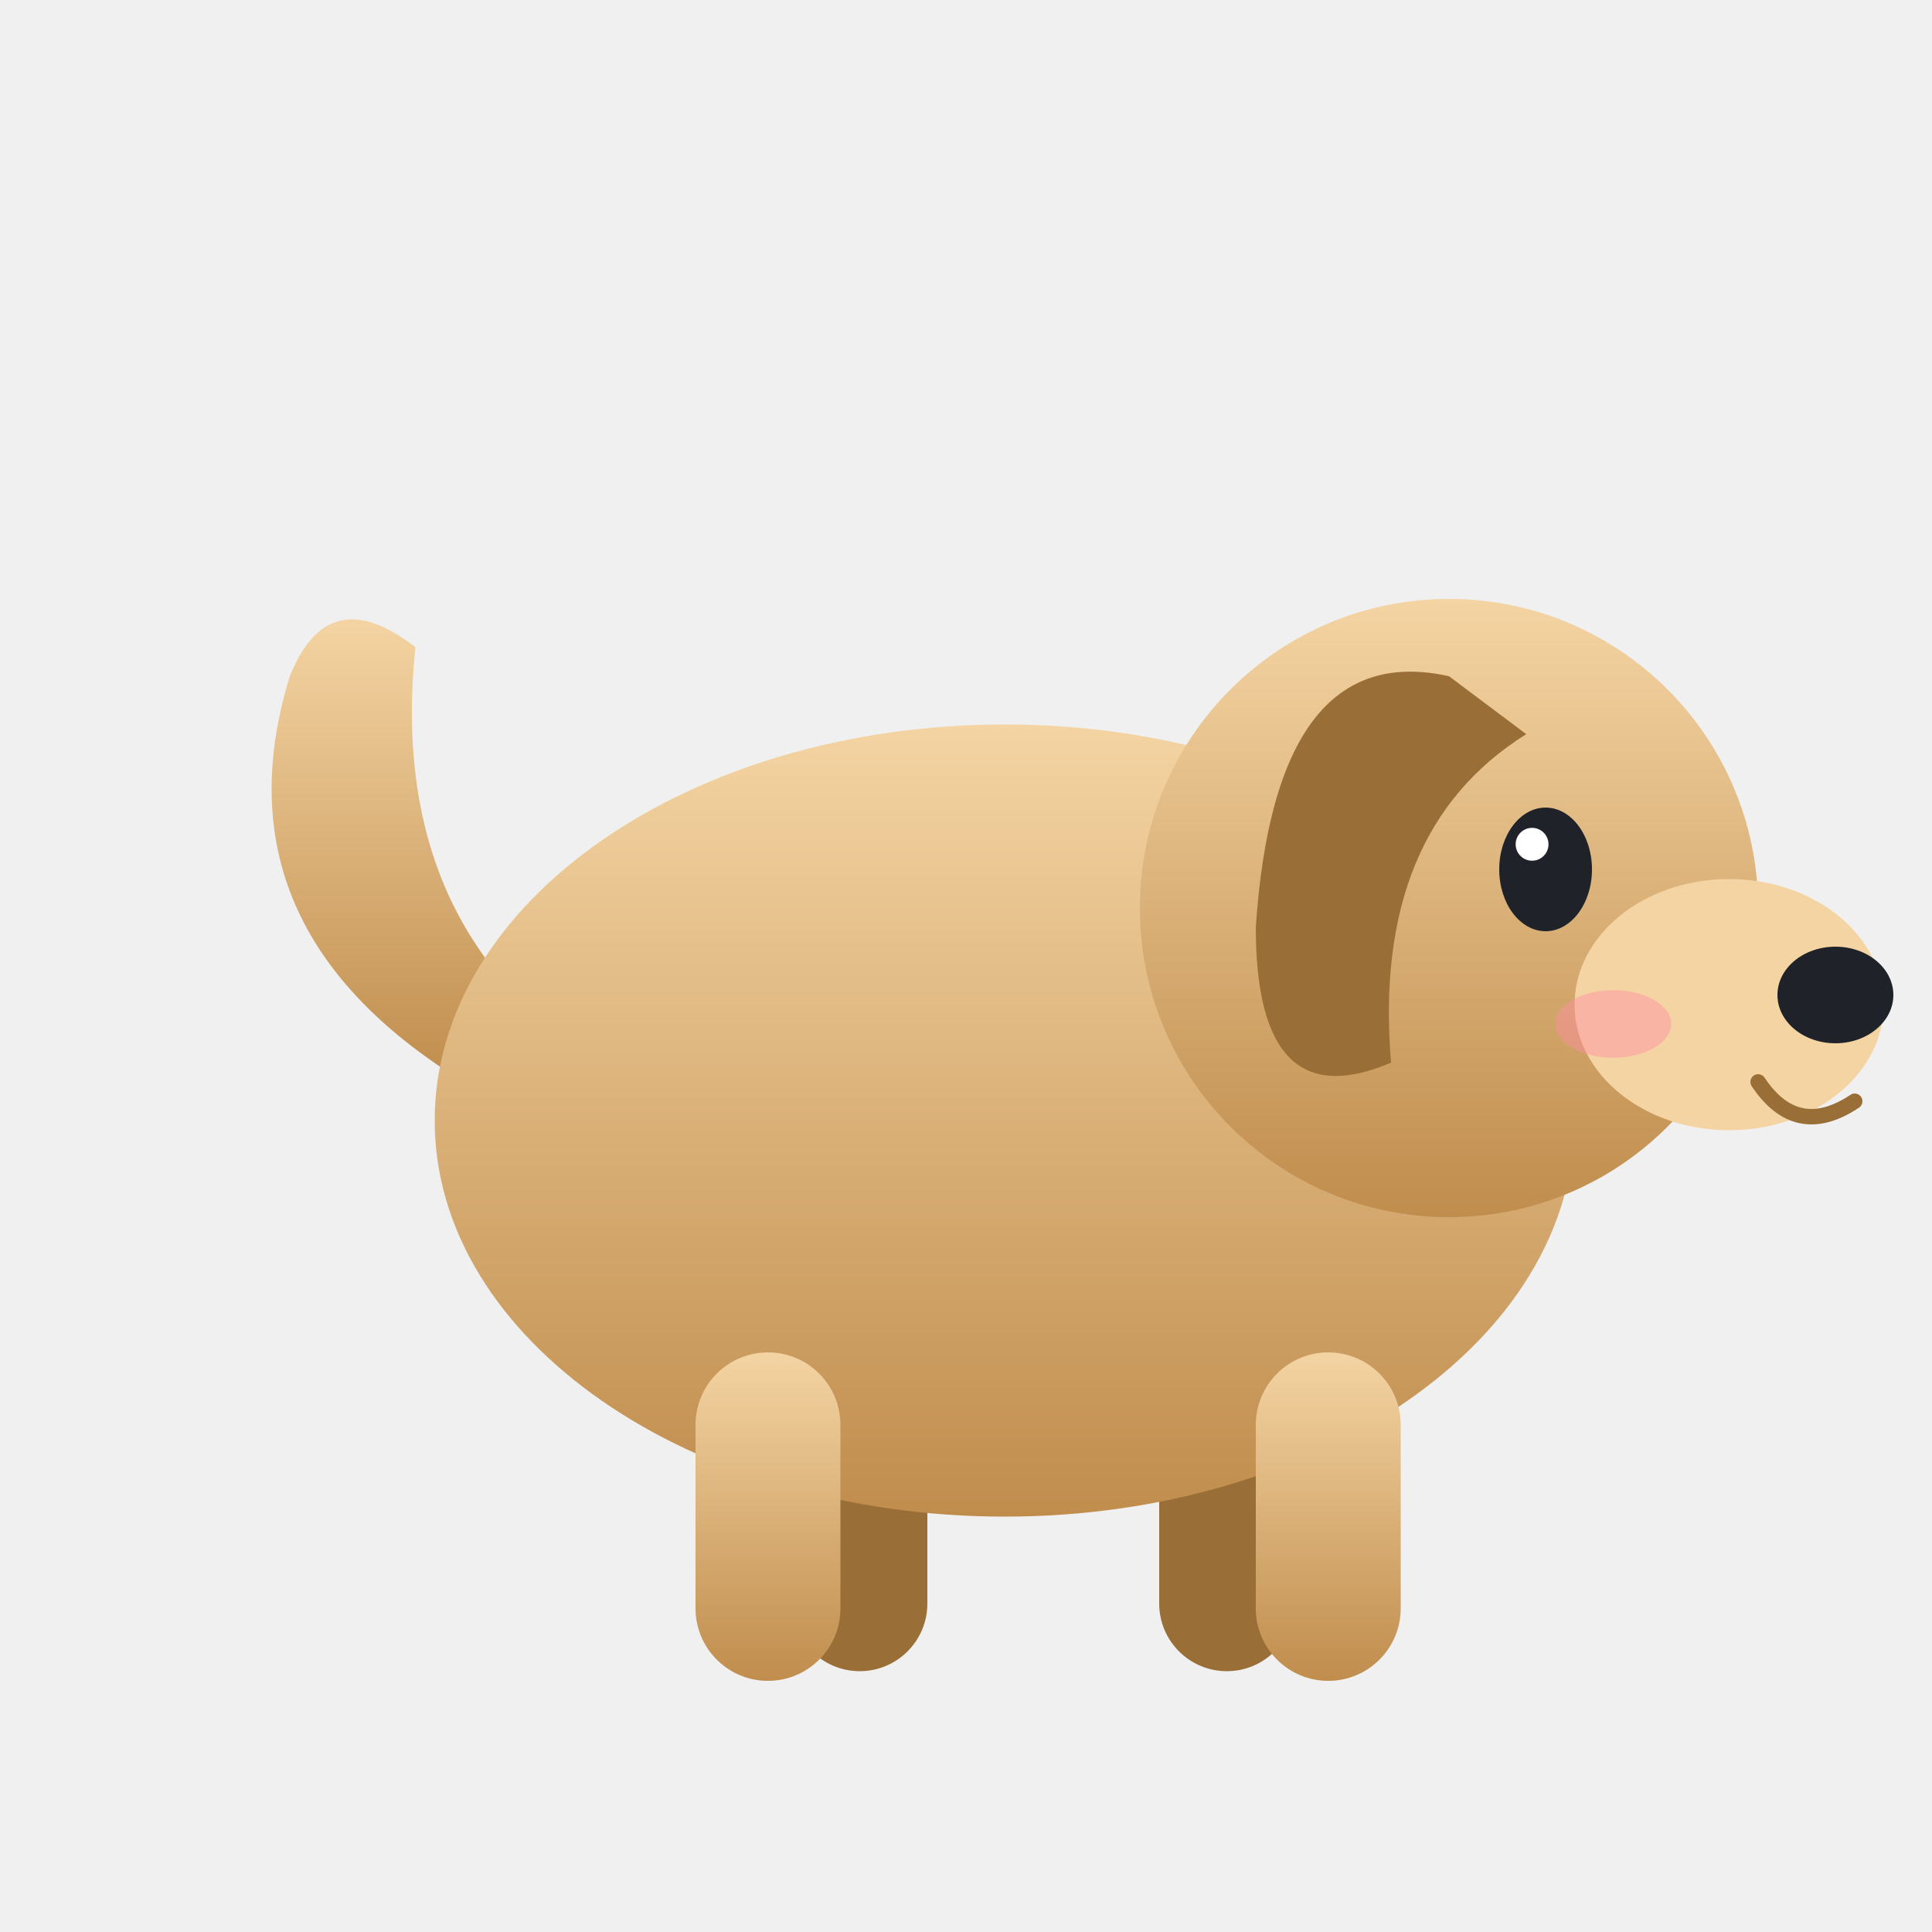
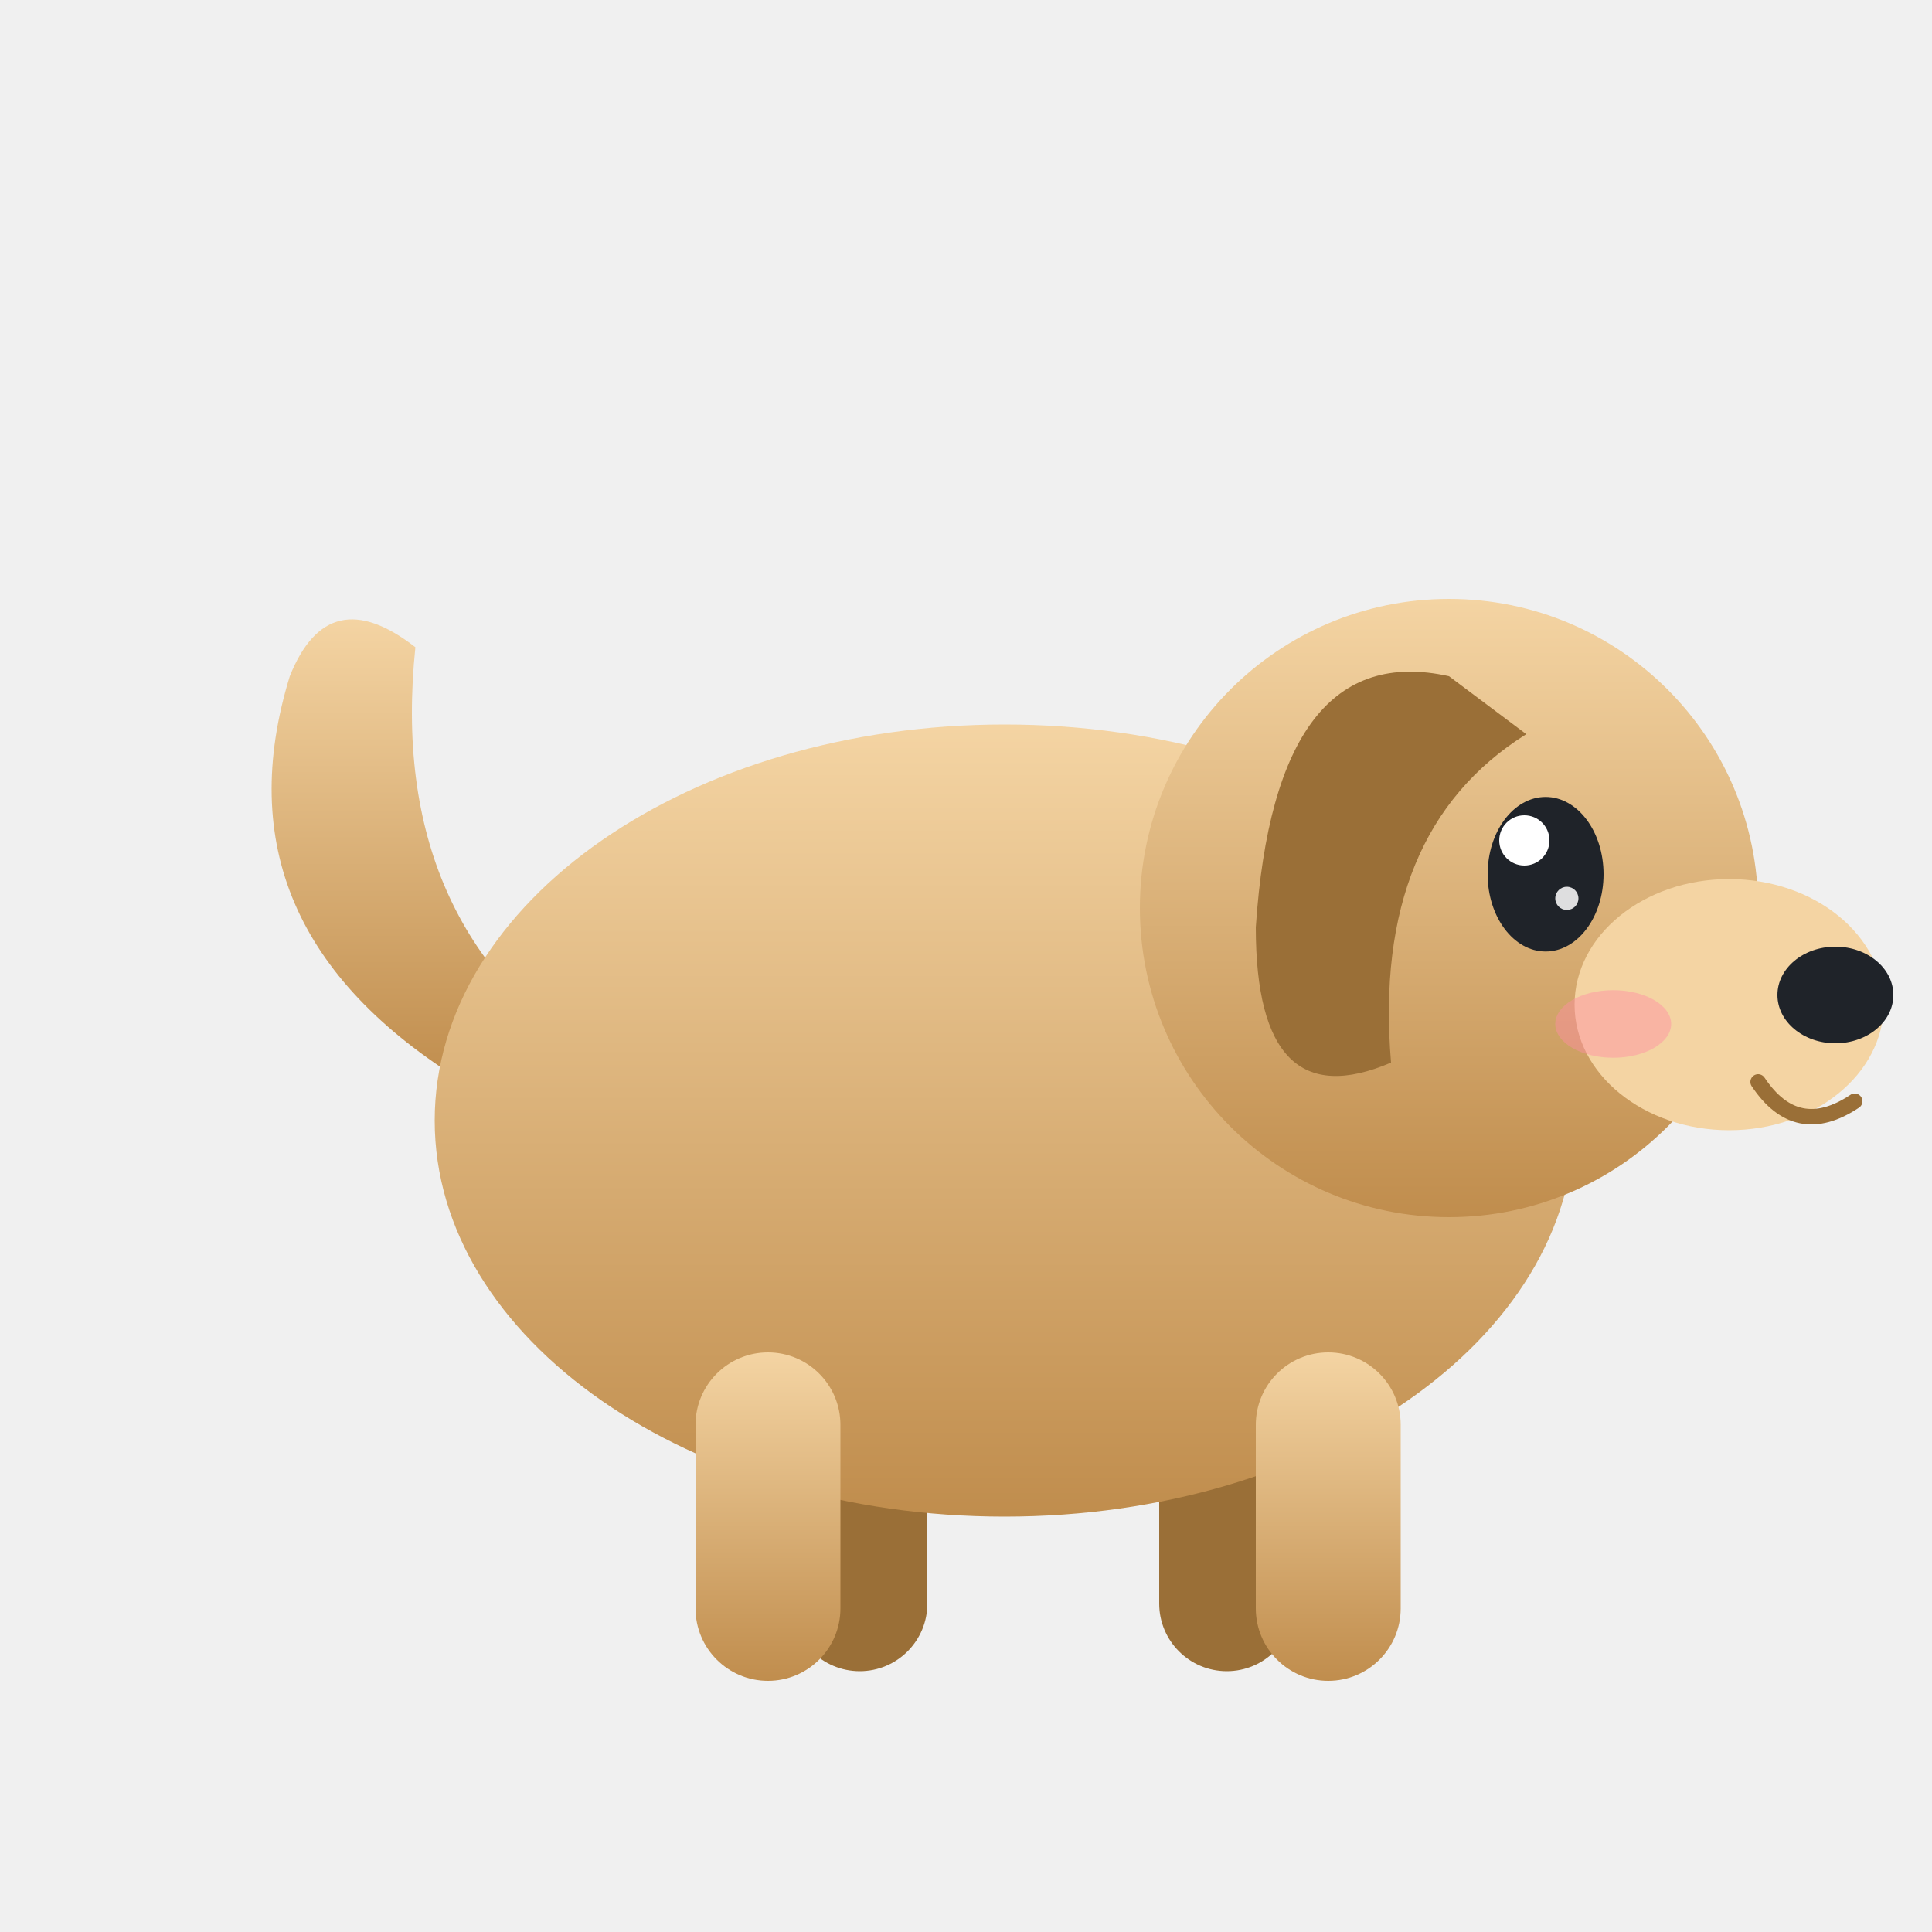
<svg xmlns="http://www.w3.org/2000/svg" viewBox="0 0 200 200">
  <defs>
    <linearGradient id="dogSide" x1="0" y1="0" x2="0" y2="1">
      <stop offset="0%" stop-color="#f4d4a3" />
      <stop offset="100%" stop-color="#c08d4d" />
    </linearGradient>
  </defs>
  <path d="M48 112 Q22 96 30 70 Q34 60 43 67 Q40 96 62 110 Z" fill="url(#dogSide)" />
  <rect x="82" y="138" width="14" height="35" rx="7" fill="#9a6f37" />
  <rect x="120" y="138" width="14" height="35" rx="7" fill="#9a6f37" />
  <ellipse cx="104" cy="116" rx="59" ry="41" fill="url(#dogSide)" />
  <rect x="72" y="140" width="15" height="34" rx="7.5" fill="url(#dogSide)" />
  <rect x="130" y="140" width="15" height="34" rx="7.5" fill="url(#dogSide)" />
  <circle cx="150" cy="94" r="32" fill="url(#dogSide)" />
  <path d="M150 70 Q132 66 130 96 Q130 116 144 110 Q142 86 158 76 Z" fill="#9a6f37" />
  <ellipse cx="179" cy="104" rx="16" ry="13" fill="#f4d4a3" />
  <ellipse cx="190" cy="103" rx="6" ry="5" fill="#1f2329" />
  <path d="M182 112 Q186 118 192 114" stroke="#9a6f37" stroke-width="1.6" fill="none" stroke-linecap="round" />
-   <ellipse cx="160" cy="90" rx="4.8" ry="6.4" fill="#1f2329" />
-   <circle cx="158.6" cy="87.4" r="1.7" fill="#fff" />
+   <ellipse cx="160" cy="90.5" rx="6" ry="8" fill="#1f2329" />
+   <circle cx="157.8" cy="87" r="2.6" fill="#fff" />
+   <circle cx="162.2" cy="93" r="1.2" fill="#fff" opacity="0.85" />
  <ellipse cx="167" cy="106" rx="6" ry="3.5" fill="#ff8fa5" opacity="0.45" />
</svg>
